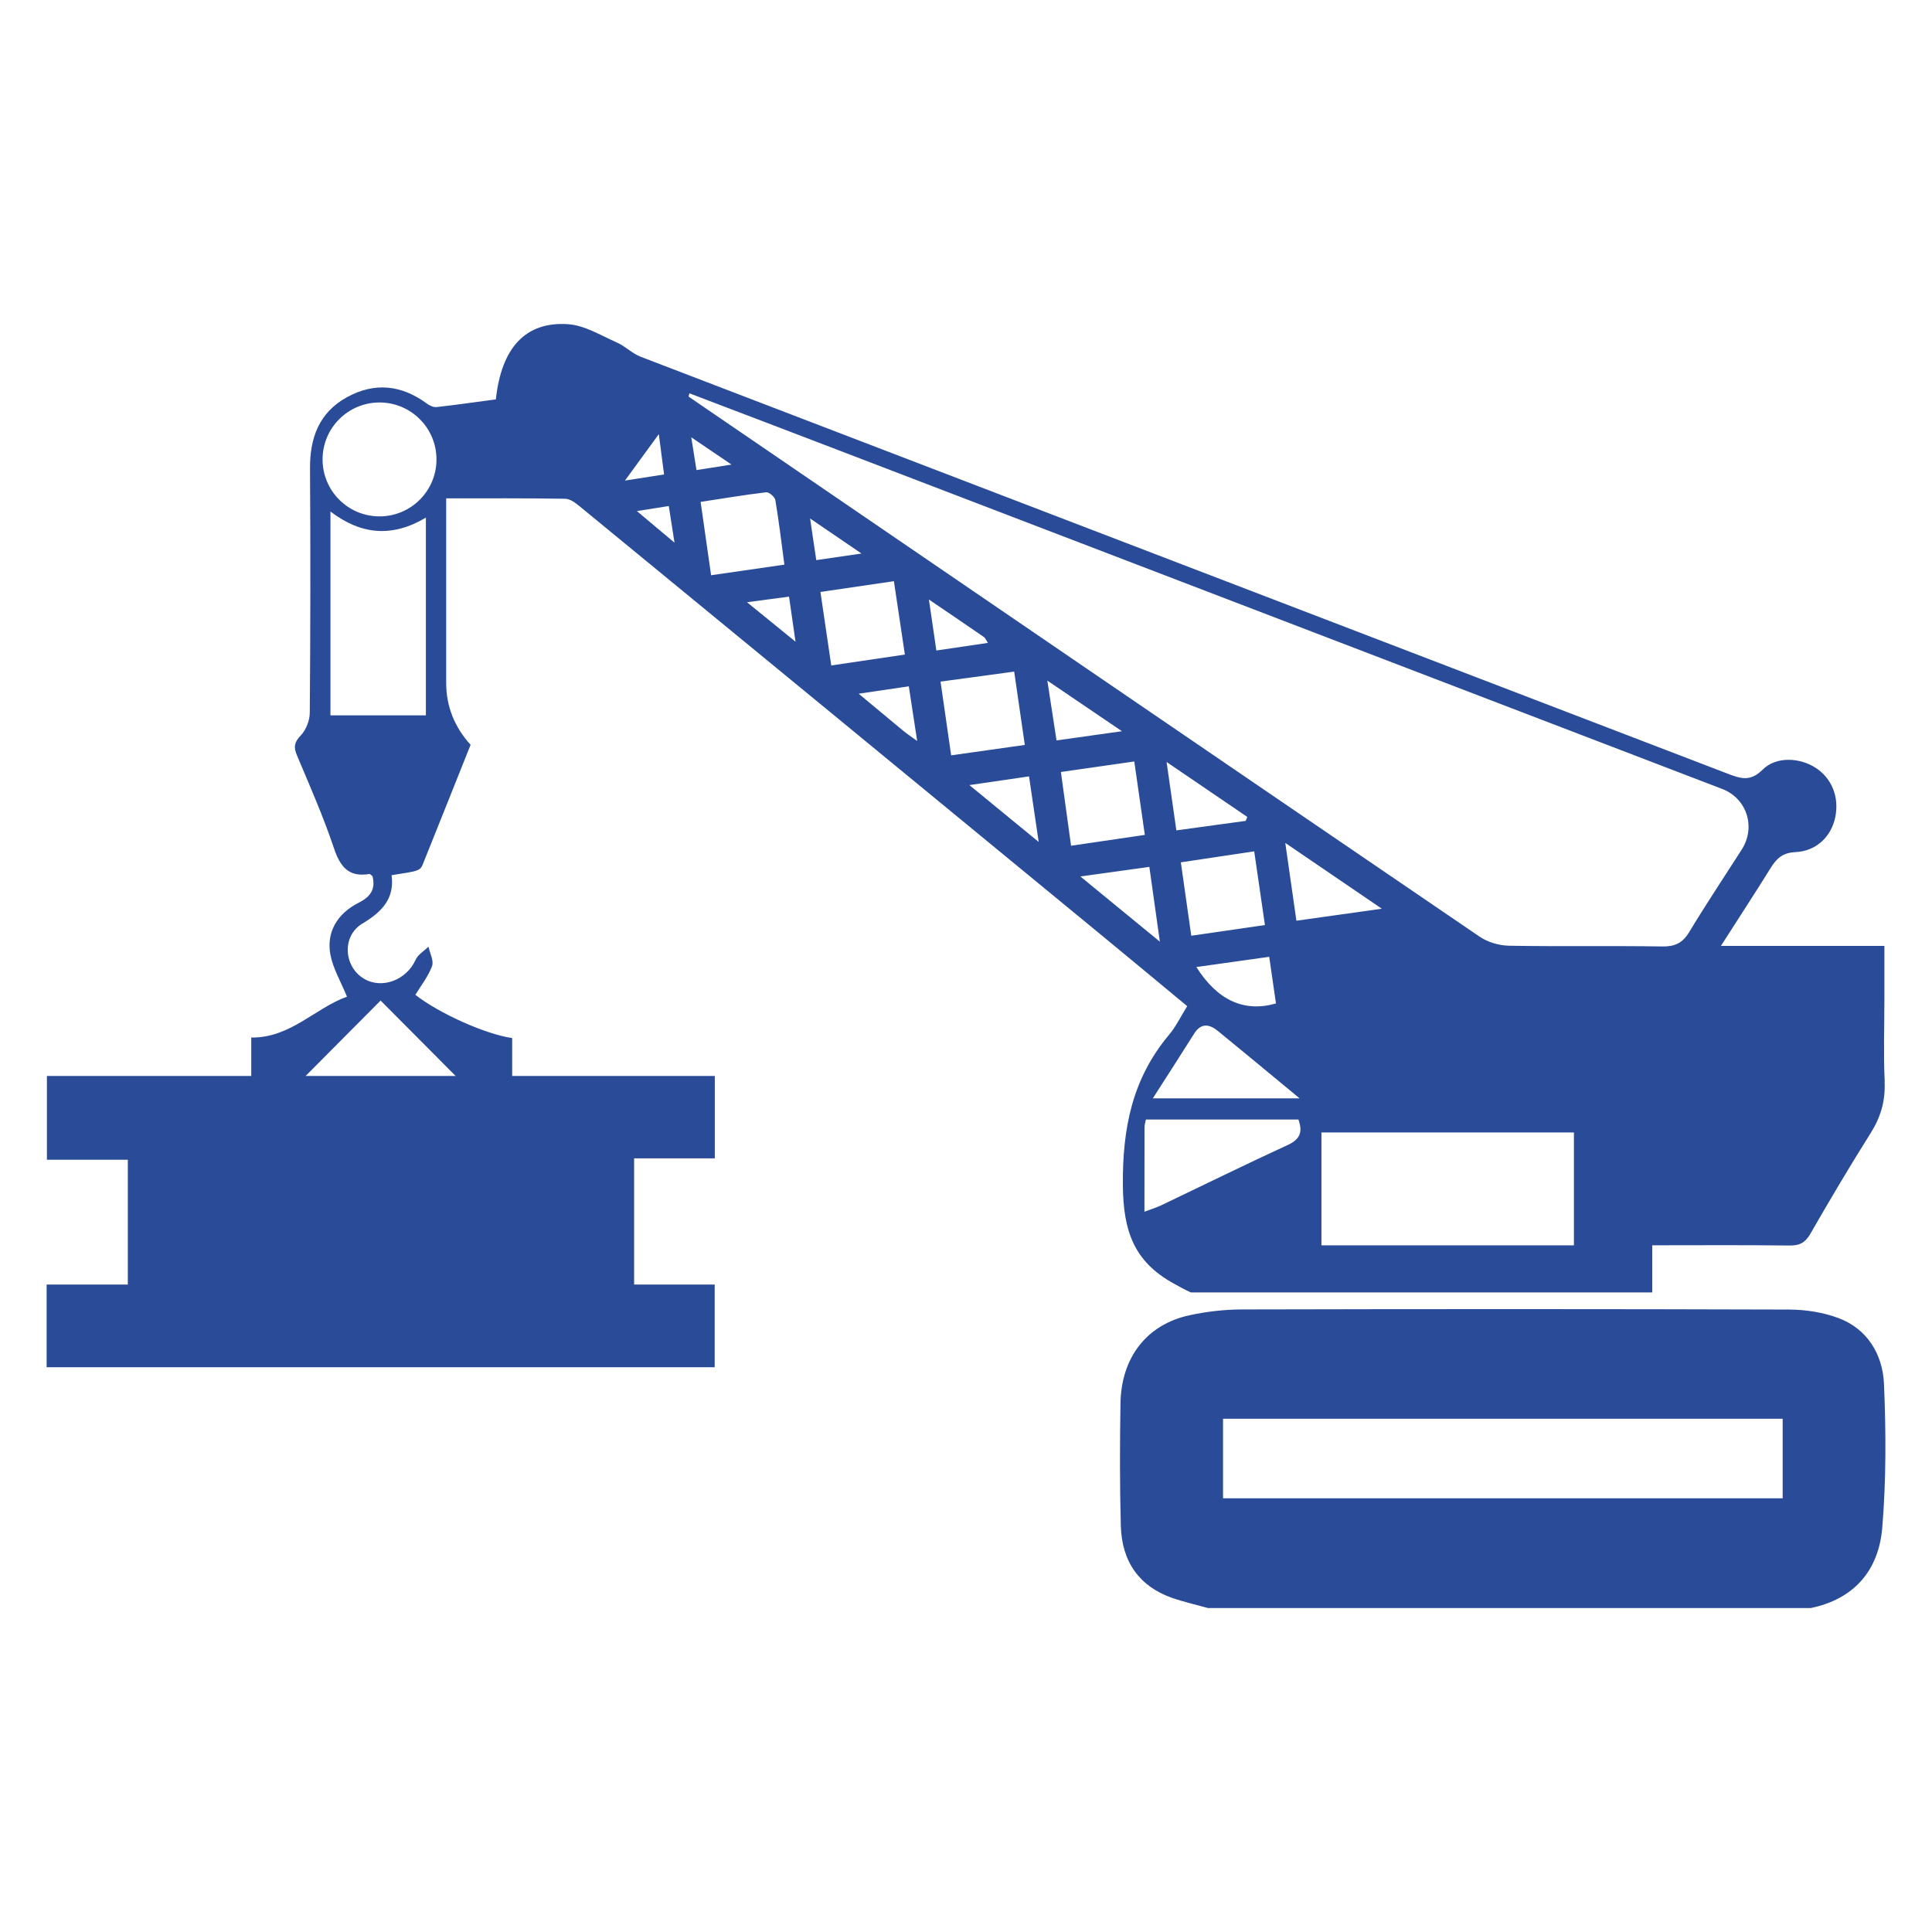
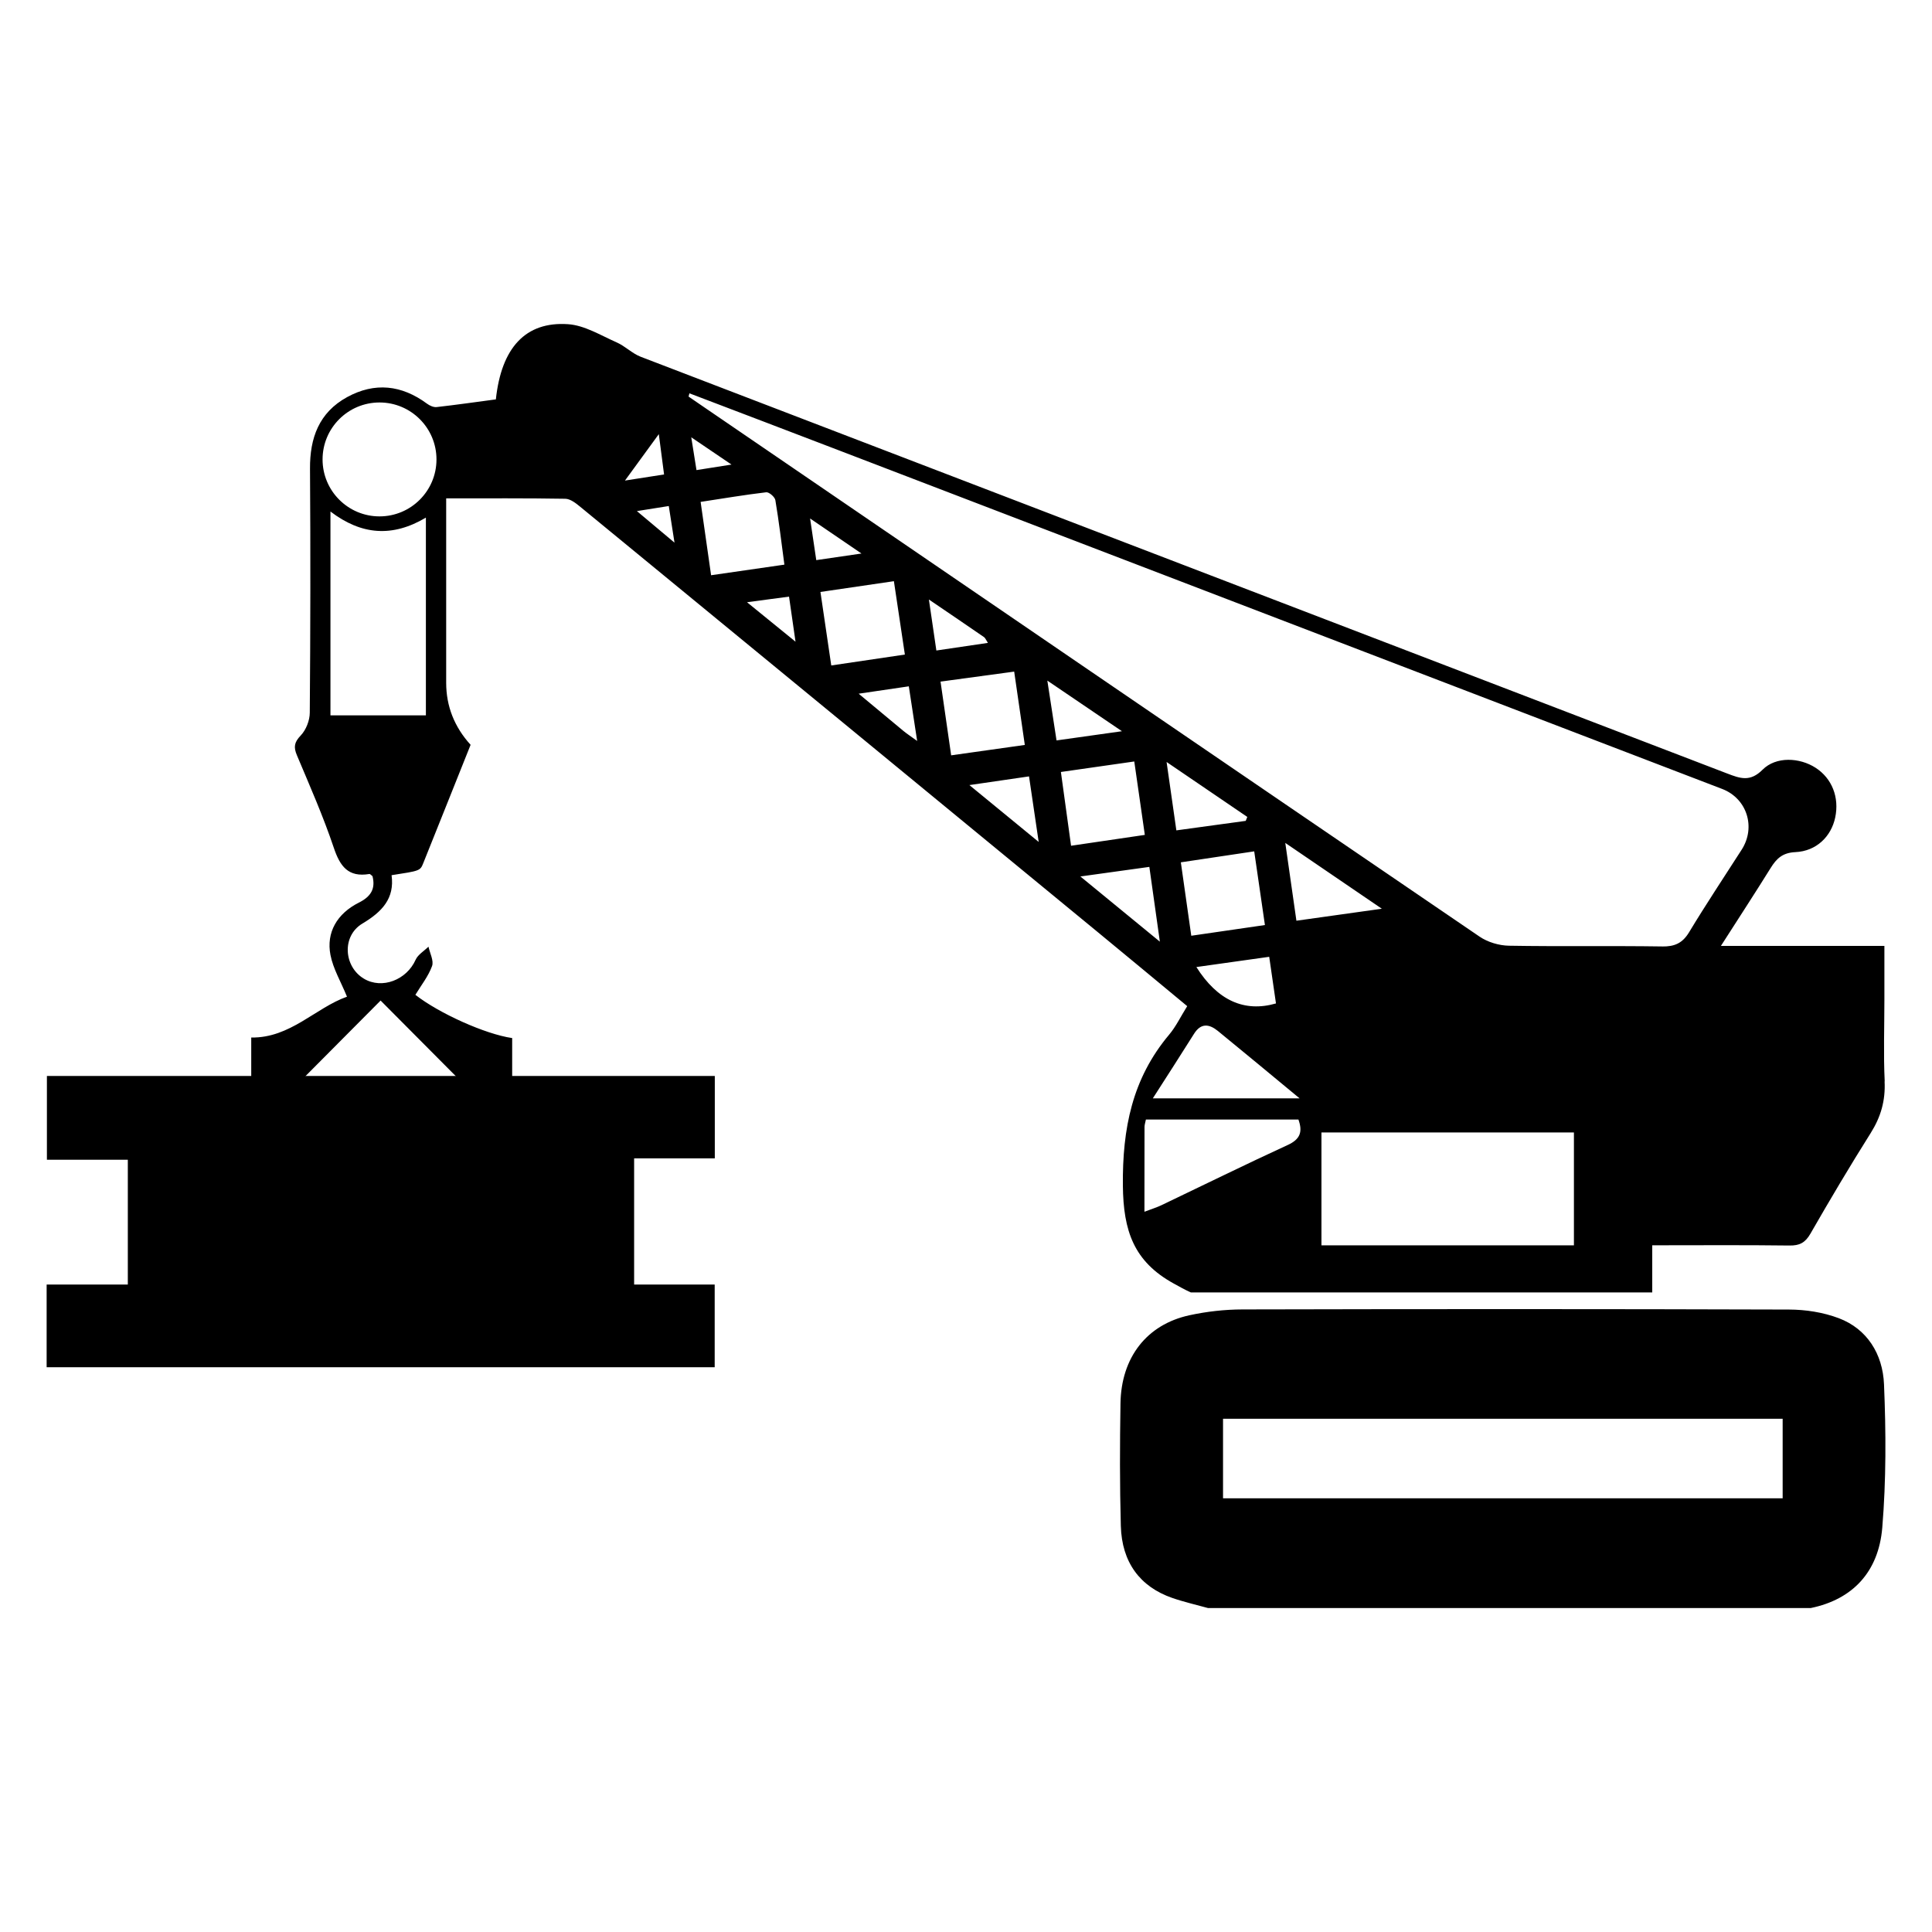
<svg xmlns="http://www.w3.org/2000/svg" id="Layer_1" data-name="Layer 1" viewBox="0 0 500 500">
  <defs>
    <style>
      .cls-1 {
        fill: #2a4c98;
        strokeWidth: 0px;
      }
    </style>
  </defs>
-   <path class="cls-1" d="M487.76,279.87c-.34-7.05-.08-14.12-.08-21.19v-13.88h-42.31c4.68-7.31,8.84-13.67,12.86-20.14,1.53-2.47,3.08-3.97,6.39-4.13,5.45-.24,9.29-4.03,10.33-8.96,1.1-5.21-.83-10.12-5.06-12.86-4.13-2.68-10.25-3-13.73.48-3.23,3.24-5.8,2.28-9.19.98-93.72-35.98-187.47-71.87-281.18-107.85-2.21-.86-4.01-2.75-6.2-3.71-4.11-1.81-8.29-4.42-12.59-4.71-11.01-.75-17.25,6.12-18.67,19.46-5.05.67-10.18,1.41-15.33,1.99-.79.09-1.8-.36-2.48-.87-6.57-4.86-13.52-5.63-20.7-1.7-7.25,3.98-9.65,10.54-9.59,18.54.14,21.04.11,42.08-.06,63.11,0,2.02-.97,4.48-2.34,5.91-1.69,1.76-1.88,3.01-.99,5.12,3.33,7.91,6.81,15.79,9.54,23.92,1.62,4.84,3.75,7.72,9.2,6.81.21-.04.49.32.82.56.84,3.3-.45,5.31-3.55,6.86-5.63,2.84-8.45,7.71-7.33,13.52.69,3.58,2.69,6.92,4.28,10.81-8.2,2.92-14.7,10.73-24.78,10.57v24.1l15.16-15.24,18.32-18.43,18.33,18.43,15.72,15.8v-24.52c-6.99-1.01-18.98-6.43-25.05-11.19,1.5-2.48,3.35-4.79,4.31-7.43.51-1.38-.56-3.34-.92-5.03-1.13,1.11-2.72,2.04-3.33,3.39-2.33,5.23-8.69,7.69-13.37,4.9-5.23-3.11-5.8-11.05-.39-14.28,5.09-3.04,8.36-6.5,7.54-12.51,7.34-1.14,7.4-1.11,8.21-3.14,4.11-10.22,8.18-20.45,12.24-30.6q-6.32-6.97-6.32-16.06v-47.72c10.63,0,20.73-.07,30.82.1,1.32.02,2.75,1.15,3.88,2.08,44.59,36.6,89.15,73.24,133.71,109.89,7.79,6.4,15.52,12.84,23.37,19.34-1.72,2.75-2.92,5.29-4.67,7.37-9.56,11.38-12.12,24.27-11.98,39.1.12,11.7,2.83,19.62,13.13,25.3,1.53.85,2.98,1.66,4.46,2.32h119.41v-12.2c12.22,0,23.86-.09,35.5.06,2.64.04,4.09-.73,5.43-3.05,5.04-8.78,10.21-17.49,15.6-26.05,2.63-4.18,3.85-8.41,3.6-13.39ZM110.22,185.14h-24.7v-52.76c8.02,6.11,16.04,6.72,24.7,1.58v51.18ZM98.22,133.64c-8.14,0-14.74-6.6-14.74-14.74s6.6-14.74,14.74-14.74,14.74,6.6,14.74,14.74-6.6,14.74-14.74,14.74ZM170.5,112.36c.57,4.34.95,7.27,1.36,10.43-3.33.52-6.15.96-10.12,1.58,3-4.12,5.44-7.44,8.75-12ZM164.83,132.27c3.18-.51,5.48-.88,8.25-1.31.45,2.89.87,5.53,1.48,9.48-3.82-3.22-6.44-5.42-9.73-8.17ZM178.91,113.18c3.72,2.52,6.57,4.45,10.4,7.05-3.63.57-6.18.98-9.06,1.43-.45-2.83-.82-5.15-1.35-8.48ZM181.32,129.89c5.89-.9,11.42-1.83,16.98-2.49.73-.08,2.22,1.21,2.36,2.03.91,5.41,1.56,10.85,2.34,16.7-6.39.92-12.39,1.79-18.97,2.74-.92-6.41-1.77-12.4-2.71-18.98ZM193.33,155.86c4.31-.58,7.42-1,10.87-1.46.54,3.79,1.03,7.15,1.68,11.67-4.44-3.61-7.95-6.47-12.55-10.21ZM209.65,134.18c4.69,3.2,8.5,5.8,13.3,9.07-4.43.65-7.77,1.14-11.7,1.71-.52-3.49-.99-6.64-1.6-10.78ZM212.32,153.2c6.33-.93,12.43-1.82,19.02-2.79.96,6.39,1.85,12.38,2.84,18.99-6.35.94-12.46,1.84-19.05,2.82-.95-6.42-1.83-12.43-2.8-19.02ZM233.87,189.22c-3.63-3-7.25-6.03-11.65-9.69,4.76-.7,8.6-1.26,12.98-1.91.69,4.55,1.33,8.71,2.16,14.14-1.83-1.33-2.7-1.89-3.49-2.54ZM240.41,155.16c5.51,3.75,9.9,6.72,14.26,9.73.31.21.46.66,1,1.49-4.48.66-8.59,1.27-13.34,1.97-.62-4.18-1.19-8.14-1.93-13.19ZM243.4,176.4c6.63-.9,12.64-1.71,19.07-2.59.93,6.45,1.8,12.44,2.75,18.98-6.44.91-12.54,1.77-19.06,2.69-.93-6.46-1.8-12.45-2.75-19.08ZM250.88,203.18c5.79-.84,10.37-1.51,15.43-2.25.78,5.34,1.53,10.42,2.5,16.96-6.39-5.24-11.75-9.64-17.93-14.71ZM271.05,176.14c6.64,4.51,12.42,8.42,19.31,13.1-6.46.91-11.5,1.61-16.93,2.38-.76-5-1.47-9.61-2.38-15.48ZM274.55,199.79c6.44-.92,12.42-1.78,19-2.72.91,6.39,1.8,12.48,2.73,19-6.48.96-12.47,1.84-19.09,2.81-.91-6.61-1.74-12.61-2.63-19.09ZM279.6,226.83c6.57-.91,12.02-1.67,17.85-2.48.89,6.38,1.71,12.22,2.72,19.35-7.2-5.9-13.4-10.98-20.57-16.87ZM301.91,197.2c7.53,5.13,14.21,9.67,20.89,14.22-.14.34-.27.68-.41,1.02-5.81.8-11.64,1.59-17.95,2.46-.84-5.81-1.6-11.18-2.53-17.71ZM305.6,223.17c6.27-.94,12.27-1.83,18.99-2.84.95,6.51,1.82,12.52,2.77,19.07-6.45.93-12.56,1.82-19.06,2.77-.92-6.46-1.78-12.47-2.7-19.01ZM328.47,247.62c.64,4.37,1.2,8.25,1.75,12.07-8.19,2.36-15.12-.76-20.6-9.42,6.32-.88,12.41-1.74,18.85-2.65ZM309.02,267.54c1.8-2.87,3.95-2.52,6.14-.75,6.85,5.58,13.65,11.25,21.17,17.46h-37.98c3.8-5.94,7.28-11.3,10.67-16.71ZM332.62,218.14c8.69,5.92,16.26,11.08,25,17.04-8.13,1.13-14.84,2.08-22.11,3.1-.92-6.41-1.79-12.51-2.88-20.14ZM333.28,296.31c-10.96,5.05-21.8,10.39-32.71,15.6-1.19.57-2.47.96-4.39,1.69,0-7.85,0-14.89.02-21.92,0-.58.2-1.15.36-1.95h39.47c1.16,3.22.44,5.11-2.75,6.59ZM407.33,322.29h-65.34v-29.21h65.34v29.21ZM430.1,244.94c-13.2-.2-26.4.04-39.61-.19-2.55-.05-5.46-.91-7.56-2.34-66.91-45.58-133.75-91.27-200.6-136.95-1.37-.94-2.75-1.88-4.13-2.83.07-.28.15-.56.22-.84,12.83,4.89,25.68,9.77,38.5,14.69,76.26,29.22,152.51,58.47,228.78,87.7,6.39,2.45,8.79,9.87,5.04,15.72-4.55,7.1-9.23,14.12-13.59,21.34-1.73,2.87-3.76,3.76-7.06,3.71ZM65.03,295.79v23.64h67.54v-23.64h-67.54ZM118.62,307.75h-37.43v-9h37.43v9Z" />
-   <path class="cls-1" d="M312.63,416.16c-3.09-.86-6.24-1.57-9.27-2.62-8.35-2.91-13.03-9.22-13.29-18.63-.29-10.55-.26-21.13-.09-31.69.18-11.91,6.79-20.43,17.83-22.83,4.5-.98,9.17-1.5,13.77-1.51,47.12-.11,94.25-.12,141.38.03,4.33.01,8.87.71,12.92,2.24,7.3,2.76,11.37,9.23,11.7,17.1.52,12.35.57,24.81-.45,37.11-.96,11.46-7.67,18.57-18.51,20.8h-155.98ZM316.52,387.76h144.83v-20.58h-144.83v20.58Z" />
-   <path class="cls-1" d="M12.07,353.84v-21.4h21.01v-32.3H12.14v-21.68h172.85v21.32h-20.88v32.66h20.85v21.4H12.07Z" />
-   <polygon class="cls-1" points="61.86 295.79 65.03 292.61 65.03 295.79 61.86 295.79" />
-   <rect class="cls-1" x="81.29" y="281.3" width="37.34" height="9.36" />
-   <polygon class="cls-1" points="135.19 295.79 132.58 295.79 132.58 293.17 135.19 295.79" />
+   <path className="cls-1" d="M487.76,279.87c-.34-7.05-.08-14.12-.08-21.19v-13.88h-42.31c4.68-7.31,8.84-13.67,12.86-20.14,1.53-2.47,3.08-3.97,6.39-4.13,5.45-.24,9.29-4.03,10.33-8.96,1.1-5.21-.83-10.12-5.06-12.86-4.13-2.68-10.25-3-13.73.48-3.23,3.24-5.8,2.28-9.19.98-93.72-35.98-187.47-71.87-281.18-107.85-2.21-.86-4.01-2.75-6.2-3.71-4.11-1.81-8.29-4.42-12.59-4.71-11.01-.75-17.25,6.12-18.67,19.46-5.05.67-10.18,1.41-15.33,1.99-.79.09-1.8-.36-2.48-.87-6.57-4.86-13.52-5.63-20.7-1.7-7.25,3.98-9.65,10.54-9.59,18.54.14,21.04.11,42.08-.06,63.11,0,2.02-.97,4.48-2.34,5.91-1.69,1.76-1.88,3.01-.99,5.12,3.33,7.91,6.81,15.79,9.54,23.92,1.62,4.84,3.75,7.72,9.2,6.81.21-.04.49.32.82.56.84,3.3-.45,5.31-3.55,6.86-5.63,2.84-8.45,7.71-7.33,13.52.69,3.58,2.69,6.92,4.28,10.81-8.2,2.92-14.7,10.73-24.78,10.57v24.1l15.16-15.24,18.32-18.43,18.33,18.43,15.72,15.8v-24.52c-6.99-1.01-18.98-6.43-25.05-11.19,1.5-2.48,3.35-4.79,4.31-7.43.51-1.38-.56-3.34-.92-5.03-1.13,1.11-2.72,2.04-3.33,3.39-2.33,5.23-8.69,7.69-13.37,4.9-5.23-3.11-5.8-11.05-.39-14.28,5.09-3.04,8.36-6.5,7.54-12.51,7.34-1.14,7.4-1.11,8.21-3.14,4.11-10.22,8.18-20.45,12.24-30.6q-6.32-6.97-6.32-16.06v-47.72c10.63,0,20.73-.07,30.82.1,1.32.02,2.75,1.15,3.88,2.08,44.59,36.6,89.15,73.24,133.71,109.89,7.79,6.4,15.52,12.84,23.37,19.34-1.72,2.75-2.92,5.29-4.67,7.37-9.56,11.38-12.12,24.27-11.98,39.1.12,11.7,2.83,19.62,13.13,25.3,1.53.85,2.98,1.66,4.46,2.32h119.41v-12.2c12.22,0,23.86-.09,35.5.06,2.64.04,4.09-.73,5.43-3.05,5.04-8.78,10.21-17.49,15.6-26.05,2.63-4.18,3.85-8.41,3.6-13.39ZM110.22,185.14h-24.7v-52.76c8.02,6.11,16.04,6.72,24.7,1.58v51.18ZM98.22,133.64c-8.14,0-14.74-6.6-14.74-14.74s6.6-14.74,14.74-14.74,14.74,6.6,14.74,14.74-6.6,14.74-14.74,14.74ZM170.5,112.36c.57,4.34.95,7.27,1.36,10.43-3.33.52-6.15.96-10.12,1.58,3-4.12,5.44-7.44,8.75-12ZM164.83,132.27c3.18-.51,5.48-.88,8.25-1.31.45,2.89.87,5.53,1.48,9.48-3.82-3.22-6.44-5.42-9.73-8.17ZM178.91,113.18c3.72,2.52,6.57,4.45,10.4,7.05-3.63.57-6.18.98-9.06,1.43-.45-2.83-.82-5.15-1.35-8.48ZM181.32,129.89c5.89-.9,11.42-1.83,16.98-2.49.73-.08,2.22,1.21,2.36,2.03.91,5.41,1.56,10.85,2.34,16.7-6.39.92-12.39,1.79-18.97,2.74-.92-6.41-1.77-12.4-2.71-18.98ZM193.33,155.86c4.31-.58,7.42-1,10.87-1.46.54,3.79,1.03,7.15,1.68,11.67-4.44-3.61-7.95-6.47-12.55-10.21ZM209.65,134.18c4.69,3.2,8.5,5.8,13.3,9.07-4.43.65-7.77,1.14-11.7,1.71-.52-3.49-.99-6.64-1.6-10.78ZM212.32,153.2c6.33-.93,12.43-1.82,19.02-2.79.96,6.39,1.85,12.38,2.84,18.99-6.35.94-12.46,1.84-19.05,2.82-.95-6.42-1.83-12.43-2.8-19.02ZM233.87,189.22c-3.63-3-7.25-6.03-11.65-9.69,4.76-.7,8.6-1.26,12.98-1.91.69,4.55,1.33,8.71,2.16,14.14-1.83-1.33-2.7-1.89-3.49-2.54ZM240.41,155.16c5.51,3.75,9.9,6.72,14.26,9.73.31.21.46.66,1,1.49-4.48.66-8.59,1.27-13.34,1.97-.62-4.18-1.19-8.14-1.93-13.19ZM243.4,176.4c6.63-.9,12.64-1.71,19.07-2.59.93,6.45,1.8,12.44,2.75,18.98-6.44.91-12.54,1.77-19.06,2.69-.93-6.46-1.8-12.45-2.75-19.08ZM250.88,203.18c5.79-.84,10.37-1.51,15.43-2.25.78,5.34,1.53,10.42,2.5,16.96-6.39-5.24-11.75-9.64-17.93-14.71ZM271.05,176.14c6.64,4.51,12.42,8.42,19.31,13.1-6.46.91-11.5,1.61-16.93,2.38-.76-5-1.47-9.61-2.38-15.48ZM274.55,199.79c6.44-.92,12.42-1.78,19-2.72.91,6.39,1.8,12.48,2.73,19-6.48.96-12.47,1.84-19.09,2.81-.91-6.61-1.74-12.61-2.63-19.09ZM279.6,226.83c6.57-.91,12.02-1.67,17.85-2.48.89,6.38,1.71,12.22,2.72,19.35-7.2-5.9-13.4-10.98-20.57-16.87ZM301.91,197.2c7.53,5.13,14.21,9.67,20.89,14.22-.14.34-.27.68-.41,1.02-5.81.8-11.64,1.59-17.95,2.46-.84-5.81-1.6-11.18-2.53-17.71ZM305.6,223.17c6.27-.94,12.27-1.83,18.99-2.84.95,6.51,1.82,12.52,2.77,19.07-6.45.93-12.56,1.82-19.06,2.77-.92-6.46-1.78-12.47-2.7-19.01ZM328.47,247.62c.64,4.37,1.2,8.25,1.75,12.07-8.19,2.36-15.12-.76-20.6-9.42,6.32-.88,12.41-1.74,18.85-2.65ZM309.02,267.54c1.8-2.87,3.95-2.52,6.14-.75,6.85,5.58,13.65,11.25,21.17,17.46h-37.98c3.8-5.94,7.28-11.3,10.67-16.71ZM332.62,218.14c8.69,5.92,16.26,11.08,25,17.04-8.13,1.13-14.84,2.08-22.11,3.1-.92-6.41-1.79-12.51-2.88-20.14ZM333.28,296.31c-10.96,5.05-21.8,10.39-32.71,15.6-1.19.57-2.47.96-4.39,1.69,0-7.85,0-14.89.02-21.92,0-.58.2-1.15.36-1.95h39.47c1.16,3.22.44,5.11-2.75,6.59ZM407.33,322.29h-65.34v-29.21h65.34v29.21ZM430.1,244.94c-13.2-.2-26.4.04-39.61-.19-2.55-.05-5.46-.91-7.56-2.34-66.91-45.58-133.75-91.27-200.6-136.95-1.37-.94-2.75-1.88-4.13-2.83.07-.28.15-.56.22-.84,12.83,4.89,25.68,9.77,38.5,14.69,76.26,29.22,152.51,58.47,228.78,87.7,6.39,2.45,8.79,9.87,5.04,15.72-4.55,7.1-9.23,14.12-13.59,21.34-1.73,2.87-3.76,3.76-7.06,3.71ZM65.03,295.79v23.64h67.54v-23.64h-67.54ZM118.62,307.75h-37.43v-9h37.43v9Z" />
+   <path className="cls-1" d="M312.63,416.16c-3.09-.86-6.24-1.57-9.27-2.62-8.35-2.91-13.03-9.22-13.29-18.63-.29-10.55-.26-21.13-.09-31.69.18-11.91,6.79-20.43,17.83-22.83,4.5-.98,9.17-1.5,13.77-1.51,47.12-.11,94.25-.12,141.38.03,4.33.01,8.87.71,12.92,2.24,7.3,2.76,11.37,9.23,11.7,17.1.52,12.35.57,24.81-.45,37.11-.96,11.46-7.67,18.57-18.51,20.8h-155.98ZM316.52,387.76h144.83v-20.58h-144.83v20.58Z" />
+   <path className="cls-1" d="M12.07,353.84v-21.4h21.01v-32.3H12.14v-21.68h172.85v21.32h-20.88v32.66h20.85v21.4H12.07Z" />
+   <polygon className="cls-1" points="61.86 295.79 65.03 292.61 65.03 295.79 61.86 295.79" />
+   <rect className="cls-1" x="81.29" y="281.3" width="37.34" height="9.36" />
+   <polygon className="cls-1" points="135.19 295.79 132.58 295.79 132.58 293.17 135.19 295.79" />
</svg>
